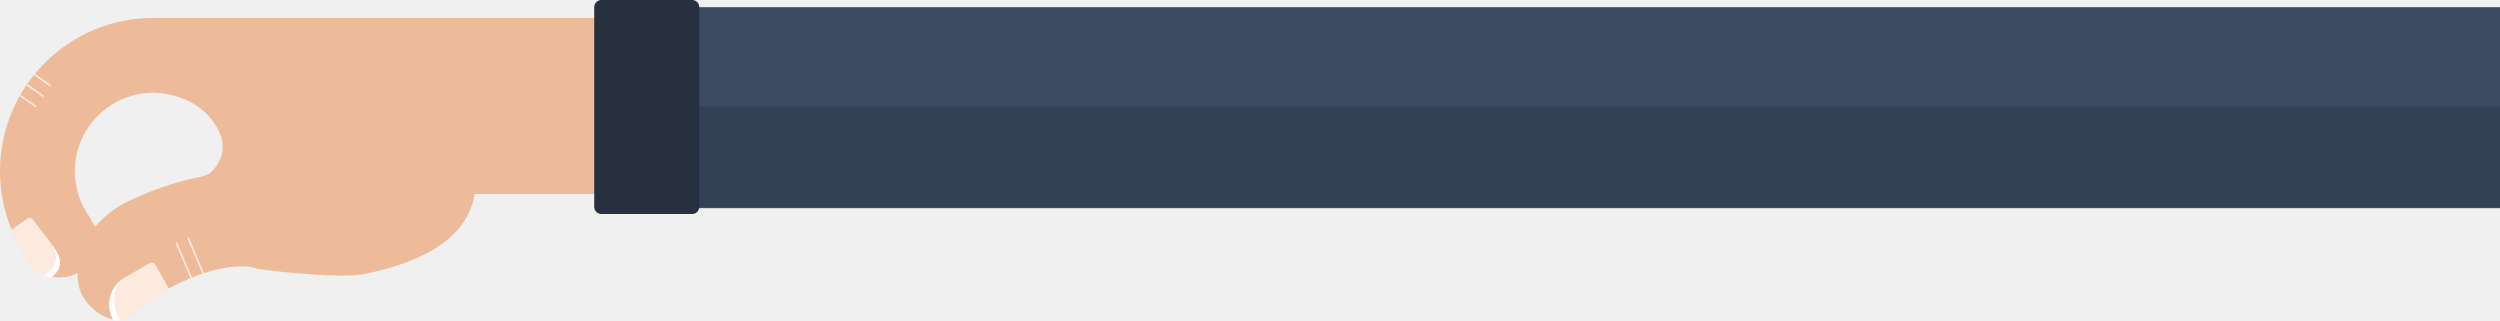
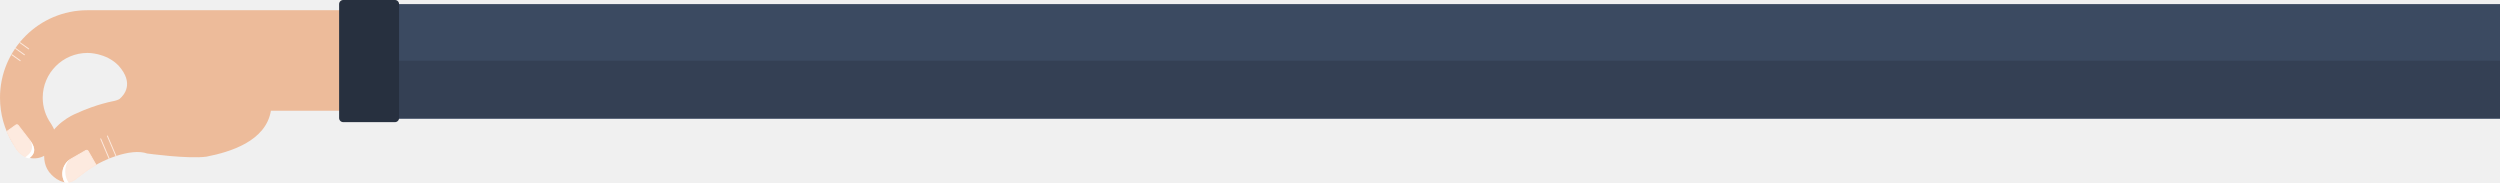
- <svg xmlns="http://www.w3.org/2000/svg" version="1.1" id="Layer_1" x="0px" y="0px" width="868.411px" height="111.282px" viewBox="0 0 868.411 111.282" enable-background="new 0 0 868.411 111.282" xml:space="preserve">
+ <svg xmlns="http://www.w3.org/2000/svg" version="1.1" id="Layer_1" x="0px" y="0px" width="1521.705px" height="111.281px" viewBox="0 0 1521.705 111.281" enable-background="new 0 0 1521.705 111.281" xml:space="preserve">
  <g>
-     <line fill="#EDBB9A" x1="29.162" y1="82.164" x2="46.532" y2="72.311" />
-     <path fill="#EDBB9A" d="M67.911,41.06" />
-     <path fill="#EDBB9A" d="M72.744,60.25c2.506-2.095,9.294-9.269-0.583-20.315c-7.75-8-18.911-7.713-18.911-7.713   C38.224,32.222,26,44.446,26,59.472c0,5.794,1.817,11.171,4.912,15.593h0.008l0.113,0.175l0.628,1.09   c3.9,6.031,2.172,14.084-3.861,17.986c-6.033,3.9-14.086,2.172-17.986-3.861l-0.317-0.607l-0.41-0.667L7.59,86.886   C2.771,78.878,0,69.499,0,59.472c0-29.409,23.841-53.25,53.25-53.25h5.723h804.513v61.16H164.901   c-3.039,18.486-24.605,25.118-39.24,27.975c-11.161,1.516-36.154-1.936-36.154-1.936c-9.407-3.408-28.059,3.438-39.466,12.506   l-0.289,0.231l-2.652,1.977c-6.081,5.547-12.149,1.801-15.687-1.688c-9.003-8.871-1.82-22.754-1.82-22.754   c5.821-10.722,17.341-14.844,17.341-14.844c3.595-1.701,12.472-5.441,23.055-7.515C69.988,61.334,72.162,60.737,72.744,60.25z" />
-     <line fill="#FDEADF" x1="61.308" y1="84.502" x2="66.548" y2="96.803" />
-     <path fill="#FDEADF" d="M66.81,96.691L61.571,84.39c-0.062-0.145-0.229-0.211-0.375-0.148c-0.146,0.059-0.213,0.229-0.15,0.371   l5.238,12.301L66.81,96.691z" />
-     <line fill="#FDEADF" x1="65.376" y1="82.769" x2="70.654" y2="95.139" />
-     <path fill="#FDEADF" d="M70.971,95.131l-5.333-12.473c-0.06-0.145-0.228-0.211-0.374-0.15c-0.143,0.061-0.212,0.227-0.15,0.373   l5.332,12.477L70.971,95.131z" />
-     <path fill="#FDEADF" stroke="#FDEADF" stroke-width="0.571" stroke-linecap="round" stroke-linejoin="round" stroke-miterlimit="10" d="   M58.426,100.363c-3.028,1.691-5.881,3.574-8.385,5.564l-0.289,0.231l-2.652,1.977c-2.561,2.334-5.119,3.021-7.487,2.775   c-2.918-5.078-1.072-11.428,4.007-14.348l8.621-4.953c0.479-0.275,1.092-0.111,1.368,0.369l4.795,8.342" />
-     <path fill="#FFFFFF" d="M41.13,110.117c-2.368-4.123-1.882-11.35,2.239-13.715l0,0c-5.08,2.918-6.984,9.477-4.066,14.557   c0,0,0.142,0.217,0.209,0.236c0.069,0.018,1.49,0.232,2.429-0.088C41.594,110.957,41.13,110.117,41.13,110.117z" />
-     <path fill="#FDEADF" stroke="#FDEADF" stroke-width="0.571" stroke-linecap="round" stroke-linejoin="round" stroke-miterlimit="10" d="   M4.209,80.007c1.488,3.451,3.872,7.327,5.425,10.124l0.18,0.324l1.771,2.18c2.973,2.723,3.795,2.766,6.078,3.443   c4.638-3.576,3.053-7.251-0.525-11.891l-6.072-7.872c-0.339-0.438-0.967-0.52-1.407-0.182l-5.412,3.843" />
-     <path fill="#FFFFFF" d="M16.562,94.766c3.765-2.906,3.771-6.871,0.867-10.631l0,0c3.578,4.639,5.138,8.528,0.5,12.108   c0,0-0.214,0.146-0.283,0.139c-0.07-0.01-1.617-0.135-2.36-0.789C15.664,95.584,16.562,94.766,16.562,94.766z" />
-     <line fill="#FDEADF" stroke="#FDEADF" stroke-width="0.571" stroke-linecap="round" stroke-miterlimit="10" x1="7.273" y1="33.346" x2="12.295" y2="36.931" />
-     <line fill="#FDEADF" stroke="#FDEADF" stroke-width="0.571" stroke-linecap="round" stroke-miterlimit="10" x1="9.493" y1="29.516" x2="14.88" y2="33.345" />
-     <line fill="#FDEADF" stroke="#FDEADF" stroke-width="0.571" stroke-linecap="round" stroke-miterlimit="10" x1="12.111" y1="25.933" x2="17.466" y2="29.758" />
+     <g>
+       <line fill="none" x1="29.162" y1="82.164" x2="46.532" y2="72.311" />
+       <path fill="#EDBB9A" d="M67.911,41.06" />
+       <path fill="#EDBB9A" d="M72.744,60.25c2.506-2.096,9.294-9.27-0.583-20.315c-7.75-8-18.911-7.713-18.911-7.713    C38.224,32.222,26,44.446,26,59.472c0,5.794,1.816,11.171,4.912,15.593h0.008l0.113,0.175l0.628,1.091    c3.899,6.03,2.172,14.084-3.861,17.985c-6.033,3.9-14.086,2.172-17.986-3.86l-0.316-0.607l-0.41-0.667L7.59,86.886    C2.771,78.878,0,69.499,0,59.472c0-29.409,23.841-53.25,53.25-53.25h5.723h804.513v61.16H164.901    c-3.039,18.486-24.604,25.118-39.239,27.975c-11.161,1.517-36.154-1.936-36.154-1.936c-9.407-3.408-28.06,3.438-39.466,12.506    l-0.289,0.231l-2.652,1.977c-6.081,5.547-12.148,1.801-15.687-1.688c-9.003-8.87-1.82-22.754-1.82-22.754    c5.821-10.722,17.341-14.844,17.341-14.844c3.595-1.701,12.472-5.44,23.055-7.515C69.988,61.334,72.162,60.737,72.744,60.25z" />
+       <line fill="none" x1="61.308" y1="84.502" x2="66.548" y2="96.803" />
+       <path fill="#FDEADF" d="M66.81,96.691L61.571,84.39c-0.062-0.145-0.229-0.211-0.375-0.147c-0.146,0.059-0.213,0.229-0.149,0.37    l5.238,12.302L66.81,96.691z" />
+       <line fill="none" x1="65.376" y1="82.769" x2="70.654" y2="95.139" />
+       <path fill="#FDEADF" d="M70.971,95.131l-5.333-12.473c-0.06-0.146-0.228-0.212-0.374-0.15c-0.143,0.061-0.212,0.227-0.15,0.373    l5.332,12.477L70.971,95.131z" />
+       <path fill="#FDEADF" stroke="#FDEADF" stroke-width="0.571" stroke-linecap="round" stroke-linejoin="round" stroke-miterlimit="10" d="    M58.426,100.363c-3.028,1.691-5.881,3.574-8.385,5.564l-0.289,0.231l-2.652,1.977c-2.561,2.334-5.119,3.021-7.487,2.775    c-2.918-5.078-1.071-11.429,4.008-14.349l8.621-4.953c0.479-0.274,1.092-0.11,1.367,0.369l4.795,8.342" />
+       <path fill="#FFFFFF" d="M41.13,110.117c-2.368-4.123-1.882-11.351,2.239-13.716l0,0c-5.08,2.918-6.984,9.478-4.066,14.558    c0,0,0.142,0.217,0.209,0.235c0.069,0.019,1.49,0.232,2.429-0.088C41.594,110.957,41.13,110.117,41.13,110.117z" />
+       <path fill="#FDEADF" stroke="#FDEADF" stroke-width="0.571" stroke-linecap="round" stroke-linejoin="round" stroke-miterlimit="10" d="    M4.209,80.007c1.487,3.451,3.872,7.327,5.425,10.124l0.18,0.324l1.771,2.18c2.973,2.723,3.795,2.766,6.078,3.443    c4.638-3.576,3.053-7.251-0.525-11.892l-6.072-7.872c-0.339-0.438-0.967-0.52-1.406-0.182l-5.412,3.843" />
+       <path fill="#FFFFFF" d="M16.562,94.766c3.766-2.906,3.771-6.871,0.867-10.631l0,0c3.578,4.639,5.138,8.528,0.5,12.108    c0,0-0.214,0.146-0.283,0.139c-0.069-0.01-1.617-0.135-2.359-0.789C15.664,95.584,16.562,94.766,16.562,94.766z" />
+       <line fill="none" stroke="#FDEADF" stroke-width="0.571" stroke-linecap="round" stroke-miterlimit="10" x1="7.273" y1="33.346" x2="12.295" y2="36.931" />
+       <line fill="none" stroke="#FDEADF" stroke-width="0.571" stroke-linecap="round" stroke-miterlimit="10" x1="9.493" y1="29.516" x2="14.88" y2="33.345" />
+       <line fill="none" stroke="#FDEADF" stroke-width="0.571" stroke-linecap="round" stroke-miterlimit="10" x1="12.111" y1="25.933" x2="17.466" y2="29.758" />
+     </g>
+     <rect x="208.911" y="2.5" fill="#3B4A61" width="1312.794" height="69.811" />
+     <rect x="208.911" y="36.931" fill="#344054" width="1312.794" height="34.905" />
+     <rect x="208.911" y="2.5" fill="#27303F" stroke="#27303F" stroke-width="5" stroke-linecap="round" stroke-linejoin="round" stroke-miterlimit="10" width="31.5" height="69.336" />
  </g>
-   <rect x="208.911" y="2.5" fill="#3B4A61" width="659.5" height="69.811" />
-   <rect x="208.911" y="36.931" fill="#344054" width="659.5" height="34.905" />
-   <rect x="208.911" y="2.5" fill="#27303F" stroke="#27303F" stroke-width="5" stroke-linecap="round" stroke-linejoin="round" stroke-miterlimit="10" width="31.5" height="69.336" />
</svg>
